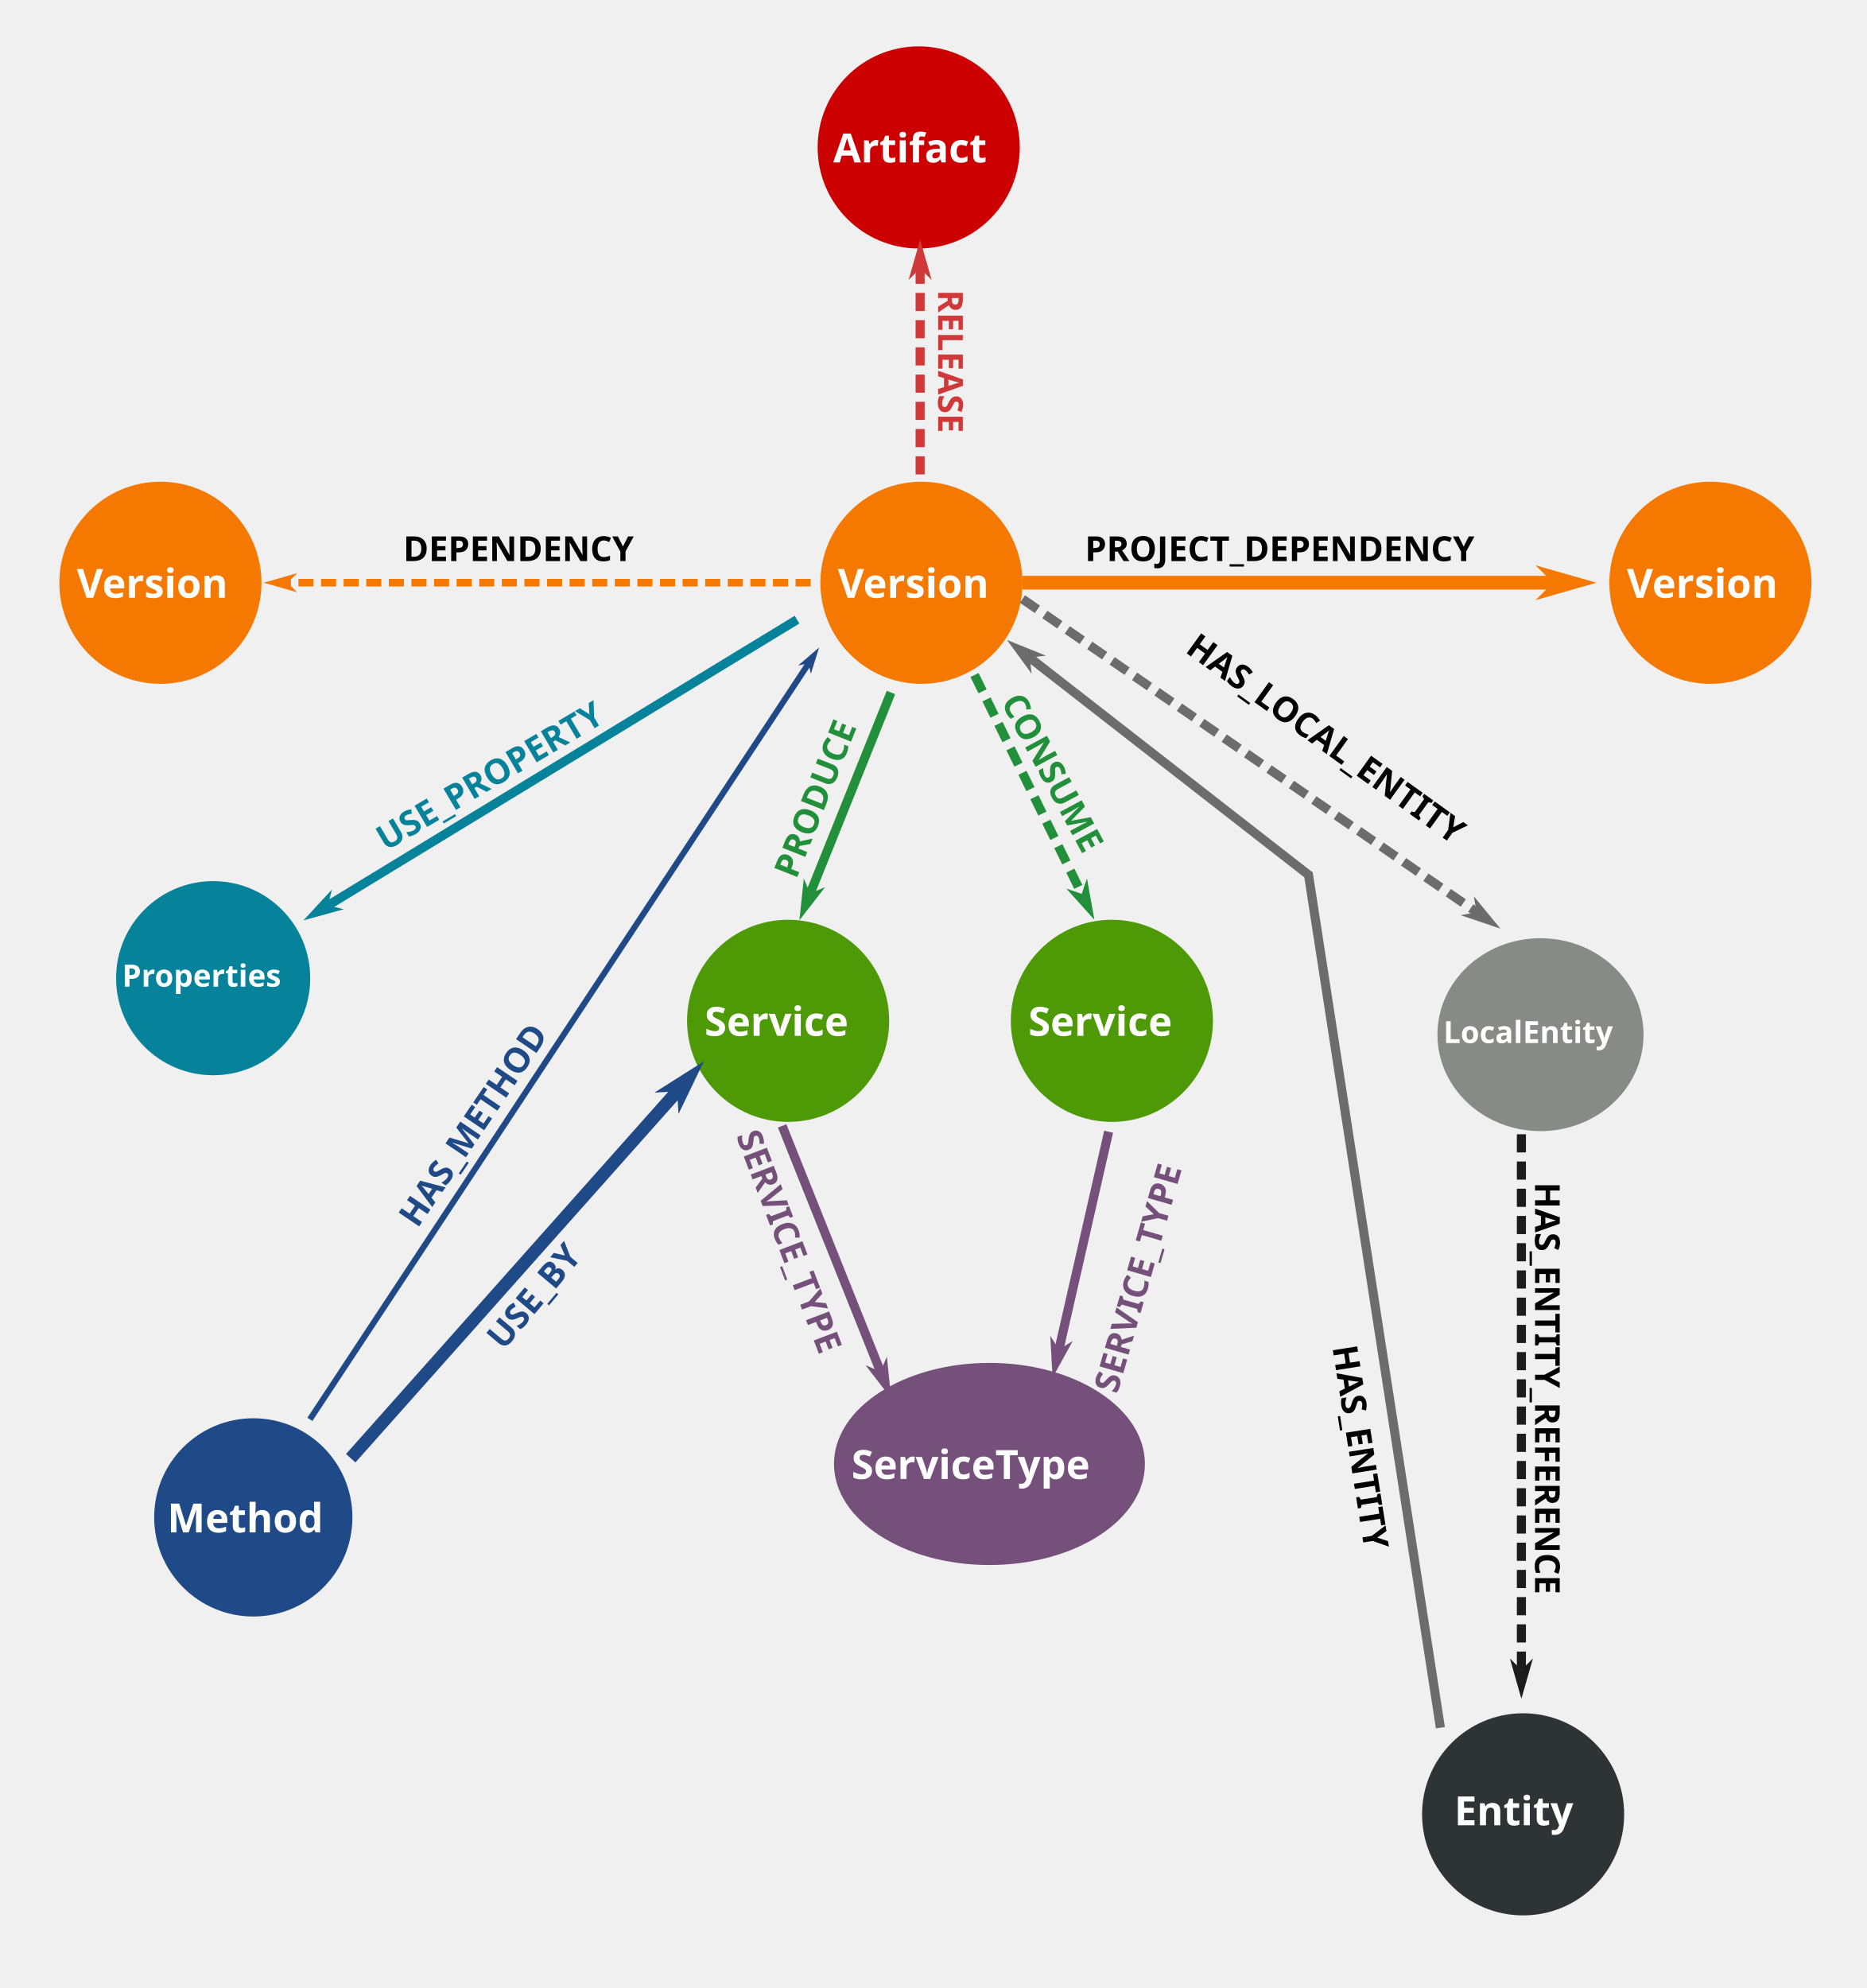
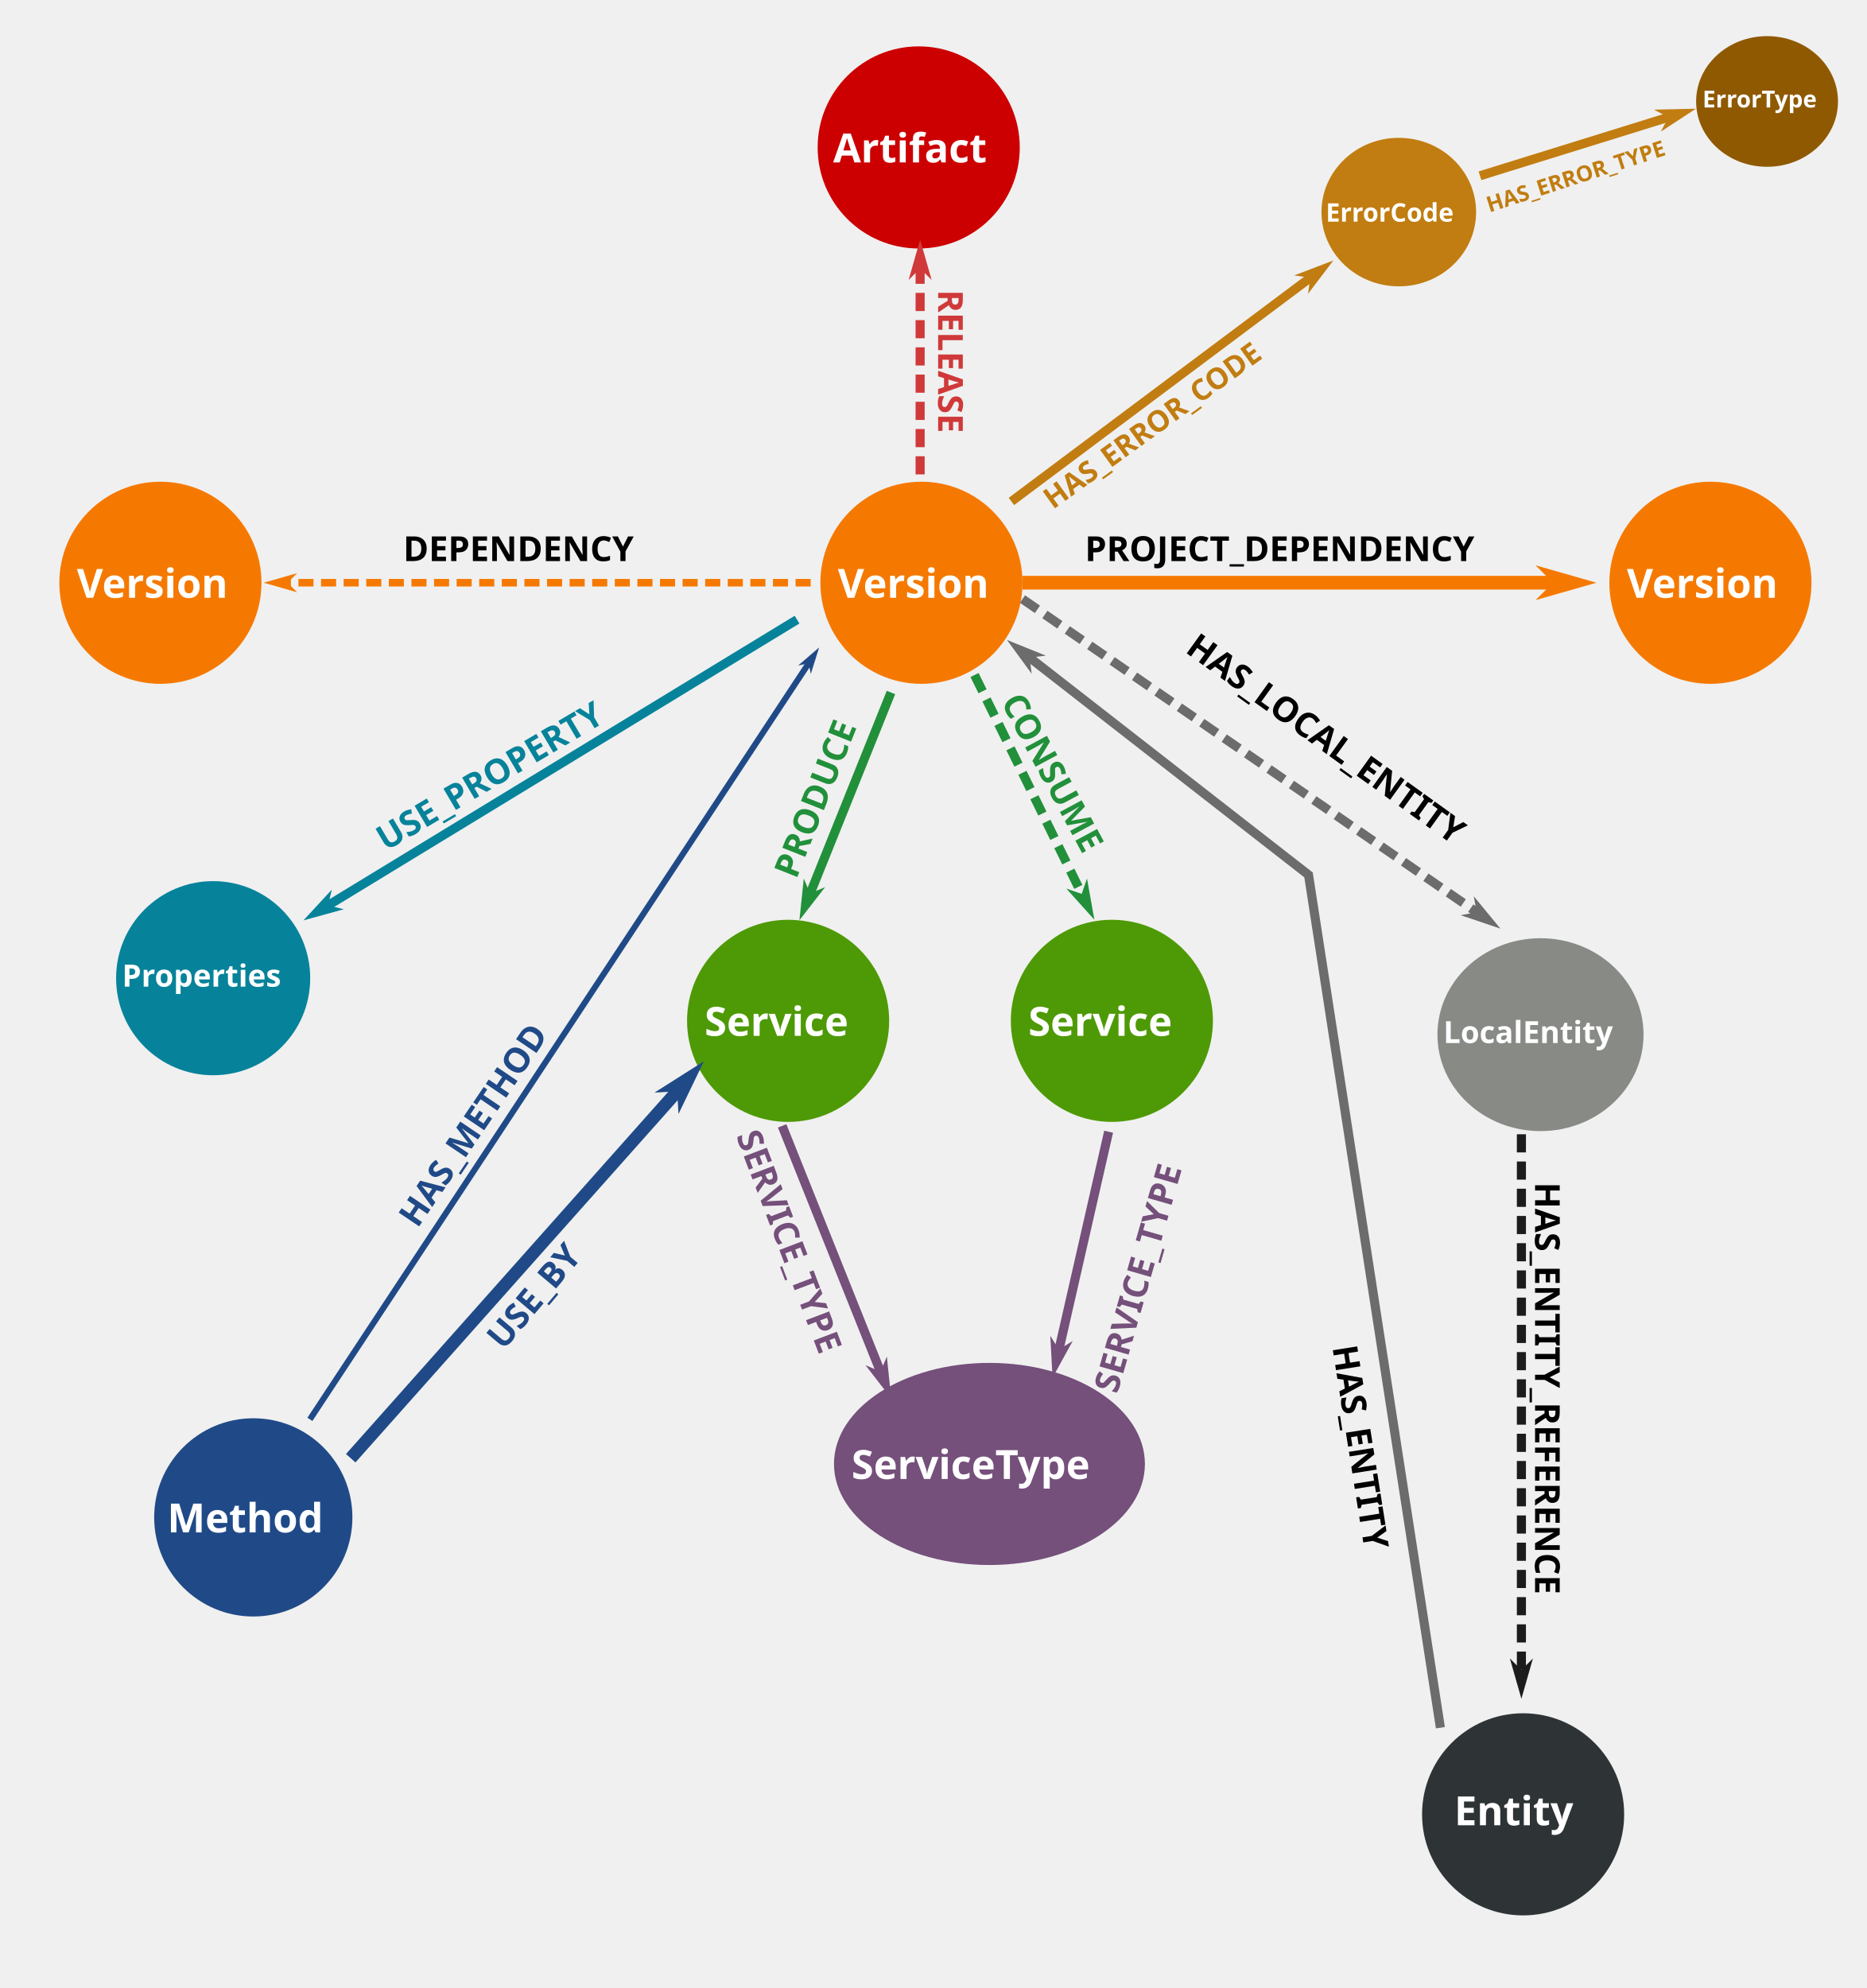
<svg xmlns="http://www.w3.org/2000/svg" width="363.113mm" height="386.633mm" viewBox="0 0 363.113 386.633" version="1.1" id="svg8">
  <defs id="defs2">
+     <marker orient="auto" refY="0" refX="0" id="marker1455" style="overflow:visible">
+       <path id="path1453" d="M 0,0 5,-5 -12.5,0 5,5 Z" style="fill:#c17d11;fill-opacity:1;fill-rule:evenodd;stroke:#c17d11;stroke-width:1pt;stroke-opacity:1" transform="matrix(-0.2,0,0,-0.2,-1.2,0)" />
+     </marker>
+     <marker style="overflow:visible" id="marker1025" refX="0" refY="0" orient="auto">
+       <path transform="matrix(-0.2,0,0,-0.2,-1.2,0)" style="fill:#c17d11;fill-opacity:1;fill-rule:evenodd;stroke:#c17d11;stroke-width:1pt;stroke-opacity:1" d="M 0,0 5,-5 -12.5,0 5,5 Z" id="path1023" />
+     </marker>
    <marker orient="auto" refY="0" refX="0" id="marker1432" style="overflow:visible">
      <path id="path1430" d="M 0,0 5,-5 -12.5,0 5,5 Z" style="fill:#6c6c6c;fill-opacity:1;fill-rule:evenodd;stroke:#6c6c6c;stroke-width:1pt;stroke-opacity:1" transform="matrix(-0.2,0,0,-0.2,-1.2,0)" />
    </marker>
    <marker orient="auto" refY="0" refX="0" id="marker1122" style="overflow:visible">
      <path id="path1120" d="M 0,0 5,-5 -12.5,0 5,5 Z" style="fill:#204a87;fill-opacity:1;fill-rule:evenodd;stroke:#204a87;stroke-width:1pt;stroke-opacity:1" transform="matrix(-0.2,0,0,-0.2,-1.2,0)" />
    </marker>
    <marker orient="auto" refY="0" refX="0" id="marker986" style="overflow:visible">
      <path id="path984" d="M 0,0 5,-5 -12.5,0 5,5 Z" style="fill:#204a87;fill-opacity:1;fill-rule:evenodd;stroke:#204a87;stroke-width:1pt;stroke-opacity:1" transform="matrix(-0.2,0,0,-0.2,-1.2,0)" />
    </marker>
    <marker style="overflow:visible" id="marker5126" refX="0" refY="0" orient="auto">
      <path transform="matrix(-0.2,0,0,-0.2,-1.2,0)" style="fill:#1c1c1c;fill-opacity:1;fill-rule:evenodd;stroke:#1c1c1c;stroke-width:1pt;stroke-opacity:1" d="M 0,0 5,-5 -12.5,0 5,5 Z" id="path5124" />
    </marker>
    <marker style="overflow:visible" id="marker4662" refX="0" refY="0" orient="auto">
      <path transform="matrix(-0.2,0,0,-0.2,-1.2,0)" style="fill:#6c6c6c;fill-opacity:1;fill-rule:evenodd;stroke:#6c6c6c;stroke-width:1pt;stroke-opacity:1" d="M 0,0 5,-5 -12.5,0 5,5 Z" id="path4660" />
    </marker>
    <marker orient="auto" refY="0" refX="0" id="marker4236" style="overflow:visible">
      <path id="path4234" d="M 0,0 5,-5 -12.5,0 5,5 Z" style="fill:#06839a;fill-opacity:1;fill-rule:evenodd;stroke:#06839a;stroke-width:1pt;stroke-opacity:1" transform="matrix(-0.2,0,0,-0.2,-1.2,0)" />
    </marker>
    <marker style="overflow:visible" id="marker3740" refX="0" refY="0" orient="auto">
      <path transform="matrix(-0.2,0,0,-0.2,-1.2,0)" style="fill:#75507b;fill-opacity:1;fill-rule:evenodd;stroke:#75507b;stroke-width:1pt;stroke-opacity:1" d="M 0,0 5,-5 -12.5,0 5,5 Z" id="path3738" />
    </marker>
    <marker orient="auto" refY="0" refX="0" id="marker3338" style="overflow:visible">
      <path id="path3336" d="M 0,0 5,-5 -12.5,0 5,5 Z" style="fill:#75507b;fill-opacity:1;fill-rule:evenodd;stroke:#75507b;stroke-width:1pt;stroke-opacity:1" transform="matrix(-0.2,0,0,-0.2,-1.2,0)" />
    </marker>
    <marker style="overflow:visible" id="marker2968" refX="0" refY="0" orient="auto">
      <path transform="matrix(-0.2,0,0,-0.2,-1.2,0)" style="fill:#22903b;fill-opacity:1;fill-rule:evenodd;stroke:#22903b;stroke-width:1pt;stroke-opacity:1" d="M 0,0 5,-5 -12.5,0 5,5 Z" id="path2966" />
    </marker>
    <marker orient="auto" refY="0" refX="0" id="marker2340" style="overflow:visible">
      <path id="path2338" d="M 0,0 5,-5 -12.5,0 5,5 Z" style="fill:#22903b;fill-opacity:1;fill-rule:evenodd;stroke:#22903b;stroke-width:1pt;stroke-opacity:1" transform="matrix(-0.2,0,0,-0.2,-1.2,0)" />
    </marker>
    <marker style="overflow:visible" id="marker2298" refX="0" refY="0" orient="auto">
      <path transform="matrix(-0.2,0,0,-0.2,-1.2,0)" style="fill:#d03939;fill-opacity:1;fill-rule:evenodd;stroke:#d03939;stroke-width:1pt;stroke-opacity:1" d="M 0,0 5,-5 -12.5,0 5,5 Z" id="path2296" />
    </marker>
    <marker style="overflow:visible" id="marker1364" refX="0" refY="0" orient="auto">
      <path transform="matrix(-0.2,0,0,-0.2,-1.2,0)" style="fill:#f57900;fill-opacity:1;fill-rule:evenodd;stroke:#f57900;stroke-width:1pt;stroke-opacity:1" d="M 0,0 5,-5 -12.5,0 5,5 Z" id="path1362" />
    </marker>
    <marker orient="auto" refY="0" refX="0" id="Arrow1Send" style="overflow:visible">
      <path id="path859" d="M 0,0 5,-5 -12.5,0 5,5 Z" style="fill:#f57900;fill-opacity:1;fill-rule:evenodd;stroke:#f57900;stroke-width:1pt;stroke-opacity:1" transform="matrix(-0.2,0,0,-0.2,-1.2,0)" />
    </marker>
  </defs>
  <g id="layer1" transform="translate(64.32562,-44.78121)">
    <g id="g832">
      <path d="m 134.544,158.122 a 19.655,19.655 0 0 1 -19.652,19.655 19.655,19.655 0 0 1 -19.658,-19.649 19.655,19.655 0 0 1 19.646,-19.661 19.655,19.655 0 0 1 19.664,19.643" id="path10" style="opacity:1;fill:#f57900;fill-opacity:1;stroke:none;stroke-width:3.165;stroke-linecap:round;stroke-linejoin:round;stroke-miterlimit:4;stroke-dasharray:none;stroke-dashoffset:0;stroke-opacity:0.989" />
      <text id="text819" y="161.037" x="98.637" style="font-style:normal;font-weight:normal;font-size:7.821px;line-height:1.25;font-family:sans-serif;letter-spacing:0px;word-spacing:0px;fill:#ffffff;fill-opacity:1;stroke:none;stroke-width:0.265" xml:space="preserve">
        <tspan style="font-style:normal;font-variant:normal;font-weight:bold;font-stretch:normal;font-family:sans-serif;-inkscape-font-specification:'sans-serif Bold';fill:#ffffff;stroke-width:0.265" y="161.037" x="98.637" id="tspan817">Version</tspan>
      </text>
    </g>
    <g id="g840" transform="translate(153.4584)">
      <path style="opacity:1;fill:#f57900;fill-opacity:1;stroke:none;stroke-width:3.165;stroke-linecap:round;stroke-linejoin:round;stroke-miterlimit:4;stroke-dasharray:none;stroke-dashoffset:0;stroke-opacity:0.989" id="path834" d="m 134.544,158.122 a 19.655,19.655 0 0 1 -19.652,19.655 19.655,19.655 0 0 1 -19.658,-19.649 19.655,19.655 0 0 1 19.646,-19.661 19.655,19.655 0 0 1 19.664,19.643" />
      <text xml:space="preserve" style="font-style:normal;font-weight:normal;font-size:7.821px;line-height:1.25;font-family:sans-serif;letter-spacing:0px;word-spacing:0px;fill:#ffffff;fill-opacity:1;stroke:none;stroke-width:0.265" x="98.637" y="161.037" id="text838">
        <tspan id="tspan836" x="98.637" y="161.037" style="font-style:normal;font-variant:normal;font-weight:bold;font-stretch:normal;font-family:sans-serif;-inkscape-font-specification:'sans-serif Bold';fill:#ffffff;stroke-width:0.265">Version</tspan>
      </text>
    </g>
    <path style="fill:none;stroke:#f57900;stroke-width:2.665;stroke-linecap:butt;stroke-linejoin:miter;stroke-miterlimit:4;stroke-dasharray:none;stroke-opacity:1;marker-end:url(#Arrow1Send);fill-opacity:1" d="M 134.544,158.11 H 241.424" id="path842" />
    <text xml:space="preserve" style="font-style:normal;font-weight:normal;font-size:6.719px;line-height:1.25;font-family:sans-serif;letter-spacing:0px;word-spacing:0px;fill:#000000;fill-opacity:1;stroke:none;stroke-width:0.265" x="146.68" y="153.903" id="text1146">
      <tspan id="tspan1144" x="146.68" y="153.903" style="font-style:normal;font-variant:normal;font-weight:bold;font-stretch:normal;font-family:sans-serif;-inkscape-font-specification:'sans-serif Bold';stroke-width:0.265">PROJECT_DEPENDENCY</tspan>
    </text>
    <g transform="translate(-148.0155)" id="g1352">
      <path d="m 134.544,158.122 a 19.655,19.655 0 0 1 -19.652,19.655 19.655,19.655 0 0 1 -19.658,-19.649 19.655,19.655 0 0 1 19.646,-19.661 19.655,19.655 0 0 1 19.664,19.643" id="path1346" style="opacity:1;fill:#f57900;fill-opacity:1;stroke:none;stroke-width:3.165;stroke-linecap:round;stroke-linejoin:round;stroke-miterlimit:4;stroke-dasharray:none;stroke-dashoffset:0;stroke-opacity:0.989" />
      <text id="text1350" y="161.037" x="98.637" style="font-style:normal;font-weight:normal;font-size:7.821px;line-height:1.25;font-family:sans-serif;letter-spacing:0px;word-spacing:0px;fill:#ffffff;fill-opacity:1;stroke:none;stroke-width:0.265" xml:space="preserve">
        <tspan style="font-style:normal;font-variant:normal;font-weight:bold;font-stretch:normal;font-family:sans-serif;-inkscape-font-specification:'sans-serif Bold';fill:#ffffff;stroke-width:0.265" y="161.037" x="98.637" id="tspan1348">Version</tspan>
      </text>
    </g>
    <path id="path1360" d="M 93.341,158.11 H -10.422" style="fill:none;stroke:#f57900;stroke-width:1.465;stroke-linecap:butt;stroke-linejoin:miter;stroke-miterlimit:4;stroke-dasharray:2.93, 1.465;stroke-dashoffset:0;stroke-opacity:1;marker-end:url(#marker1364)" />
    <text id="text1842" y="153.903" x="14.087" style="font-style:normal;font-weight:normal;font-size:6.719px;line-height:1.25;font-family:sans-serif;letter-spacing:0px;word-spacing:0px;fill:#000000;fill-opacity:1;stroke:none;stroke-width:0.265" xml:space="preserve">
      <tspan style="font-style:normal;font-variant:normal;font-weight:bold;font-stretch:normal;font-family:sans-serif;-inkscape-font-specification:'sans-serif Bold';stroke-width:0.265" y="153.903" x="14.087" id="tspan1840">DEPENDENCY</tspan>
    </text>
    <path d="M 134.015,73.455 A 19.655,19.655 0 0 1 114.363,93.11 19.655,19.655 0 0 1 94.705,73.461 19.655,19.655 0 0 1 114.351,53.8 19.655,19.655 0 0 1 134.015,73.443" id="path2261" style="opacity:1;fill:#cc0000;fill-opacity:1;stroke:none;stroke-width:3.165;stroke-linecap:round;stroke-linejoin:round;stroke-miterlimit:4;stroke-dasharray:none;stroke-dashoffset:0;stroke-opacity:0.989" />
    <text id="text2265" y="76.371" x="97.722" style="font-style:normal;font-weight:normal;font-size:7.821px;line-height:1.25;font-family:sans-serif;letter-spacing:0px;word-spacing:0px;fill:#ffffff;fill-opacity:1;stroke:none;stroke-width:0.265" xml:space="preserve">
      <tspan style="font-style:normal;font-variant:normal;font-weight:bold;font-stretch:normal;font-family:sans-serif;-inkscape-font-specification:'sans-serif Bold';fill:#ffffff;stroke-width:0.265" y="76.371" x="97.722" id="tspan2263">Artifact</tspan>
    </text>
    <path id="path2267" d="M 114.636,137.042 V 94.54" style="fill:none;stroke:#d03939;stroke-width:1.765;stroke-linecap:butt;stroke-linejoin:miter;stroke-miterlimit:4;stroke-dasharray:3.53, 1.765;stroke-dashoffset:0;stroke-opacity:1;marker-end:url(#marker2298)" />
    <text transform="rotate(90)" id="text2271" y="-118.142" x="101.124" style="font-style:normal;font-weight:normal;font-size:6.719px;line-height:1.25;font-family:sans-serif;letter-spacing:0px;word-spacing:0px;fill:#d03939;fill-opacity:1;stroke:none;stroke-width:0.265;" xml:space="preserve">
      <tspan style="font-style:normal;font-variant:normal;font-weight:bold;font-stretch:normal;font-family:sans-serif;-inkscape-font-specification:'sans-serif Bold';stroke-width:0.265;fill:#d03939;fill-opacity:1;" y="-118.142" x="101.124" id="tspan2269">RELEASE</tspan>
    </text>
    <path d="m 171.585,243.318 a 19.655,19.655 0 0 1 -19.652,19.655 19.655,19.655 0 0 1 -19.658,-19.649 19.655,19.655 0 0 1 19.646,-19.661 19.655,19.655 0 0 1 19.664,19.643" id="path2285" style="opacity:1;fill:#4e9a06;fill-opacity:1;stroke:none;stroke-width:3.165;stroke-linecap:round;stroke-linejoin:round;stroke-miterlimit:4;stroke-dasharray:none;stroke-dashoffset:0;stroke-opacity:0.989" />
    <text id="text2289" y="246.233" x="135.678" style="font-style:normal;font-weight:normal;font-size:7.821px;line-height:1.25;font-family:sans-serif;letter-spacing:0px;word-spacing:0px;fill:#ffffff;fill-opacity:1;stroke:none;stroke-width:0.265" xml:space="preserve">
      <tspan style="font-style:normal;font-variant:normal;font-weight:bold;font-stretch:normal;font-family:sans-serif;-inkscape-font-specification:'sans-serif Bold';fill:#ffffff;stroke-width:0.265" y="246.233" x="135.678" id="tspan2287">Service</tspan>
    </text>
    <path style="fill:none;stroke:#22903b;stroke-width:1.765;stroke-linecap:butt;stroke-linejoin:miter;stroke-miterlimit:4;stroke-dasharray:3.53, 1.765;stroke-dashoffset:0;stroke-opacity:1;marker-end:url(#marker2340)" d="m 125.219,176.056 21.923,44.769" id="path2336" />
    <text xml:space="preserve" style="font-style:normal;font-weight:normal;font-size:6.719px;line-height:1.25;font-family:sans-serif;letter-spacing:0px;word-spacing:0px;fill:#22903b;fill-opacity:1;stroke:none;stroke-width:0.265;" x="221.373" y="-28.735" id="text2950" transform="rotate(61.68948)">
      <tspan id="tspan2948" x="221.373" y="-28.735" style="font-style:normal;font-variant:normal;font-weight:bold;font-stretch:normal;font-family:sans-serif;-inkscape-font-specification:'sans-serif Bold';stroke-width:0.265;fill:#22903b;fill-opacity:1;">CONSUME</tspan>
    </text>
    <path style="opacity:1;fill:#4e9a06;fill-opacity:1;stroke:none;stroke-width:3.165;stroke-linecap:round;stroke-linejoin:round;stroke-miterlimit:4;stroke-dasharray:none;stroke-dashoffset:0;stroke-opacity:0.989" id="path2952" d="M 108.615,243.318 A 19.655,19.655 0 0 1 88.963,262.972 19.655,19.655 0 0 1 69.305,243.324 19.655,19.655 0 0 1 88.951,223.663 19.655,19.655 0 0 1 108.615,243.306" />
    <text xml:space="preserve" style="font-style:normal;font-weight:normal;font-size:7.821px;line-height:1.25;font-family:sans-serif;letter-spacing:0px;word-spacing:0px;fill:#ffffff;fill-opacity:1;stroke:none;stroke-width:0.265" x="72.708" y="246.233" id="text2956">
      <tspan id="tspan2954" x="72.708" y="246.233" style="font-style:normal;font-variant:normal;font-weight:bold;font-stretch:normal;font-family:sans-serif;-inkscape-font-specification:'sans-serif Bold';fill:#ffffff;stroke-width:0.265">Service</tspan>
    </text>
    <path id="path2964" d="M 108.966,179.458 92.335,220.825" style="fill:none;stroke:#22903b;stroke-width:1.765;stroke-linecap:butt;stroke-linejoin:miter;stroke-miterlimit:4;stroke-dasharray:none;stroke-dashoffset:0;stroke-opacity:1;marker-end:url(#marker2968)" />
    <text transform="rotate(-68.34451)" id="text3314" y="163.811" x="-167.269" style="font-style:normal;font-weight:normal;font-size:6.719px;line-height:1.25;font-family:sans-serif;letter-spacing:0px;word-spacing:0px;fill:#22903b;fill-opacity:1;stroke:none;stroke-width:0.265;" xml:space="preserve">
      <tspan style="font-style:normal;font-variant:normal;font-weight:bold;font-stretch:normal;font-family:sans-serif;-inkscape-font-specification:'sans-serif Bold';stroke-width:0.265;fill:#22903b;fill-opacity:1;" y="163.811" x="-167.269" id="tspan3312">PRODUCE</tspan>
    </text>
    <path style="opacity:1;fill:#75507b;fill-opacity:1;stroke:none;stroke-width:3.165;stroke-linecap:round;stroke-linejoin:round;stroke-miterlimit:4;stroke-dasharray:none;stroke-dashoffset:0;stroke-opacity:0.989" id="path3316" d="m 158.356,329.496 a 30.238,19.655 0 0 1 -30.233,19.655 30.238,19.655 0 0 1 -30.243,-19.649 30.238,19.655 0 0 1 30.224,-19.661 30.238,19.655 0 0 1 30.252,19.643" />
    <text xml:space="preserve" style="font-style:normal;font-weight:normal;font-size:7.821px;line-height:1.25;font-family:sans-serif;letter-spacing:0px;word-spacing:0px;fill:#ffffff;fill-opacity:1;stroke:none;stroke-width:0.265" x="101.283" y="332.412" id="text3320">
      <tspan id="tspan3318" x="101.283" y="332.412" style="font-style:normal;font-variant:normal;font-weight:bold;font-stretch:normal;font-family:sans-serif;-inkscape-font-specification:'sans-serif Bold';fill:#ffffff;stroke-width:0.265">ServiceType</tspan>
    </text>
    <path style="fill:none;stroke:#75507b;stroke-width:1.765;stroke-linecap:butt;stroke-linejoin:miter;stroke-miterlimit:4;stroke-dasharray:none;stroke-dashoffset:0;stroke-opacity:1;marker-end:url(#marker3338)" d="M 87.799,263.746 107.832,313.807" id="path3334" />
    <path id="path3736" d="m 151.299,264.88 -10.205,44.769" style="fill:none;stroke:#75507b;stroke-width:1.765;stroke-linecap:butt;stroke-linejoin:miter;stroke-miterlimit:4;stroke-dasharray:none;stroke-dashoffset:0;stroke-opacity:1;marker-end:url(#marker3740)" />
    <text transform="rotate(-73.98532)" id="text4146" y="234.199" x="-261.528" style="font-style:normal;font-weight:normal;font-size:6.719px;line-height:1.25;font-family:sans-serif;letter-spacing:0px;word-spacing:0px;fill:#75507b;fill-opacity:1;stroke:none;stroke-width:0.265;" xml:space="preserve">
      <tspan style="font-style:normal;font-variant:normal;font-weight:bold;font-stretch:normal;font-family:sans-serif;-inkscape-font-specification:'sans-serif Bold';stroke-width:0.265;fill:#75507b;fill-opacity:1;" y="234.199" x="-261.528" id="tspan4144">SERVICE_TYPE</tspan>
    </text>
    <text xml:space="preserve" style="font-style:normal;font-weight:normal;font-size:6.719px;line-height:1.25;font-family:sans-serif;letter-spacing:0px;word-spacing:0px;fill:#75507b;fill-opacity:1;stroke:none;stroke-width:0.265;" x="276.329" y="20.796" id="text4150" transform="rotate(69.17299)">
      <tspan id="tspan4148" x="276.329" y="20.796" style="font-style:normal;font-variant:normal;font-weight:bold;font-stretch:normal;font-family:sans-serif;-inkscape-font-specification:'sans-serif Bold';stroke-width:0.265;fill:#75507b;fill-opacity:1;">SERVICE_TYPE</tspan>
    </text>
    <g id="g1599" transform="matrix(0.7624985,0,0,0.7624985,-0.5400519,54.59564)" style="stroke-width:1.311">
      <path d="m -4.525,236.627 a 24.757,24.757 0 0 1 -24.754,24.757 24.757,24.757 0 0 1 -24.761,-24.75 24.757,24.757 0 0 1 24.746,-24.765 24.757,24.757 0 0 1 24.769,24.742" id="path4152" style="opacity:1;fill:#06839a;fill-opacity:1;stroke:none;stroke-width:4.151;stroke-linecap:round;stroke-linejoin:round;stroke-miterlimit:4;stroke-dasharray:none;stroke-dashoffset:0;stroke-opacity:0.989" />
      <text id="text4156" y="238.784" x="-52.518" style="font-style:normal;font-weight:normal;font-size:7.821px;line-height:1.25;font-family:sans-serif;letter-spacing:0px;word-spacing:0px;fill:#ffffff;fill-opacity:1;stroke:none;stroke-width:0.347" xml:space="preserve">
        <tspan style="font-style:normal;font-variant:normal;font-weight:bold;font-stretch:normal;font-family:sans-serif;-inkscape-font-specification:'sans-serif Bold';fill:#ffffff;stroke-width:0.347" y="238.784" x="-52.518" id="tspan4154">Properties</tspan>
      </text>
    </g>
    <path id="path4228" d="M 90.695,165.291 -2.618,222.141" style="fill:none;stroke:#06839a;stroke-width:1.765;stroke-linecap:butt;stroke-linejoin:miter;stroke-miterlimit:4;stroke-dasharray:none;stroke-dashoffset:0;stroke-opacity:1;marker-end:url(#marker4236)" />
    <text transform="rotate(-30.52941)" id="text4232" y="186.627" x="-97.691" style="font-style:normal;font-weight:normal;font-size:6.719px;line-height:1.25;font-family:sans-serif;letter-spacing:0px;word-spacing:0px;fill:#06839a;fill-opacity:1;stroke:none;stroke-width:0.265;" xml:space="preserve">
      <tspan style="font-style:normal;font-variant:normal;font-weight:bold;font-stretch:normal;font-family:sans-serif;-inkscape-font-specification:'sans-serif Bold';stroke-width:0.265;fill:#06839a;fill-opacity:1;" y="186.627" x="-97.691" id="tspan4230">USE_PROPERTY</tspan>
    </text>
    <g id="g1604" transform="matrix(0.7575634,0,0,0.7575634,61.49869,54.37676)" style="stroke-width:1.32">
      <path style="opacity:1;fill:#888a85;fill-opacity:1;stroke:none;stroke-width:4.178;stroke-linecap:round;stroke-linejoin:round;stroke-miterlimit:4;stroke-dasharray:none;stroke-dashoffset:0;stroke-opacity:0.989" id="path4646" d="m 255.874,252.956 a 26.458,24.757 0 0 1 -26.454,24.757 26.458,24.757 0 0 1 -26.462,-24.75 26.458,24.757 0 0 1 26.446,-24.765 26.458,24.757 0 0 1 26.47,24.742" />
      <text xml:space="preserve" style="font-style:normal;font-weight:normal;font-size:7.821px;line-height:1.25;font-family:sans-serif;letter-spacing:0px;word-spacing:0px;fill:#ffffff;fill-opacity:1;stroke:none;stroke-width:0.349" x="204.478" y="255.113" id="text4650">
        <tspan id="tspan4648" x="204.478" y="255.113" style="font-style:normal;font-variant:normal;font-weight:bold;font-stretch:normal;font-family:sans-serif;-inkscape-font-specification:'sans-serif Bold';fill:#ffffff;stroke-width:0.349">LocalEntity</tspan>
      </text>
    </g>
    <path style="fill:none;stroke:#6c6c6c;stroke-width:1.765;stroke-linecap:butt;stroke-linejoin:miter;stroke-miterlimit:4;stroke-dasharray:3.53,1.765;stroke-dashoffset:0;stroke-opacity:1;marker-end:url(#marker1432)" d="M 134.544,161.285 224.905,223.592" id="path4658" />
    <text xml:space="preserve" style="font-style:normal;font-weight:normal;font-size:6.719px;line-height:1.25;font-family:sans-serif;letter-spacing:0px;word-spacing:0px;fill:#000000;fill-opacity:1;stroke:none;stroke-width:0.265" x="234.911" y="42.258" id="text5104" transform="rotate(35.73661)">
      <tspan id="tspan5102" x="234.911" y="42.258" style="font-style:normal;font-variant:normal;font-weight:bold;font-stretch:normal;font-family:sans-serif;-inkscape-font-specification:'sans-serif Bold';stroke-width:0.265">HAS_LOCAL_ENTITY</tspan>
    </text>
    <path style="opacity:1;fill:#2e3436;fill-opacity:1;stroke:none;stroke-width:3.165;stroke-linecap:round;stroke-linejoin:round;stroke-miterlimit:4;stroke-dasharray:none;stroke-dashoffset:0;stroke-opacity:0.989" id="path5106" d="m 251.57,397.64 a 19.655,19.655 0 0 1 -19.652,19.655 19.655,19.655 0 0 1 -19.658,-19.649 19.655,19.655 0 0 1 19.646,-19.661 19.655,19.655 0 0 1 19.664,19.643" />
    <text xml:space="preserve" style="font-style:normal;font-weight:normal;font-size:7.821px;line-height:1.25;font-family:sans-serif;letter-spacing:0px;word-spacing:0px;fill:#ffffff;fill-opacity:1;stroke:none;stroke-width:0.265" x="218.531" y="399.767" id="text5110">
      <tspan id="tspan5108" x="218.531" y="399.767" style="font-style:normal;font-variant:normal;font-weight:bold;font-stretch:normal;font-family:sans-serif;-inkscape-font-specification:'sans-serif Bold';fill:#ffffff;stroke-width:0.265">Entity</tspan>
    </text>
    <path style="fill:none;stroke:#1c1c1c;stroke-width:1.765;stroke-linecap:butt;stroke-linejoin:miter;stroke-miterlimit:4;stroke-dasharray:3.53, 1.765;stroke-dashoffset:0;stroke-opacity:1;marker-end:url(#marker5126)" d="M 231.582,265.377 V 372.012" id="path5118" />
    <text xml:space="preserve" style="font-style:normal;font-weight:normal;font-size:6.719px;line-height:1.25;font-family:sans-serif;letter-spacing:0px;word-spacing:0px;fill:#000000;fill-opacity:1;stroke:none;stroke-width:0.265" x="274.691" y="-234.24" id="text5122" transform="rotate(90)">
      <tspan id="tspan5120" x="274.691" y="-234.24" style="font-style:normal;font-variant:normal;font-weight:bold;font-stretch:normal;font-family:sans-serif;-inkscape-font-specification:'sans-serif Bold';stroke-width:0.265">HAS_ENTITY_REFERENCE</tspan>
    </text>
    <path id="path98" d="M 215.826,380.793 190.18,214.935 134.009,171.174" style="fill:none;stroke:#6c6c6c;stroke-width:1.765;stroke-linecap:butt;stroke-linejoin:miter;stroke-miterlimit:4;stroke-dasharray:none;stroke-dashoffset:0;stroke-opacity:1;marker-end:url(#marker4662)" />
    <text transform="rotate(81.00415)" id="text102" y="-144.449" x="333.469" style="font-style:normal;font-weight:normal;font-size:6.719px;line-height:1.25;font-family:sans-serif;letter-spacing:0px;word-spacing:0px;fill:#000000;fill-opacity:1;stroke:none;stroke-width:0.265" xml:space="preserve">
      <tspan style="font-style:normal;font-variant:normal;font-weight:bold;font-stretch:normal;font-family:sans-serif;-inkscape-font-specification:'sans-serif Bold';stroke-width:0.265" y="-144.449" x="333.469" id="tspan100">HAS_ENTITY</tspan>
    </text>
    <path d="m 4.216,339.888 a 19.277,19.277 0 0 1 -19.274,19.277 19.277,19.277 0 0 1 -19.28,-19.271 19.277,19.277 0 0 1 19.268,-19.283 19.277,19.277 0 0 1 19.286,19.265" id="path101" style="opacity:1;fill:#204a87;fill-opacity:1;stroke:none;stroke-width:3.165;stroke-linecap:round;stroke-linejoin:round;stroke-miterlimit:4;stroke-dasharray:none;stroke-dashoffset:0;stroke-opacity:0.989" />
    <text id="text105" y="342.804" x="-31.782" style="font-style:normal;font-weight:normal;font-size:7.821px;line-height:1.25;font-family:sans-serif;letter-spacing:0px;word-spacing:0px;fill:#ffffff;fill-opacity:1;stroke:none;stroke-width:0.265" xml:space="preserve">
      <tspan style="font-style:normal;font-variant:normal;font-weight:bold;font-stretch:normal;font-family:sans-serif;-inkscape-font-specification:'sans-serif Bold';fill:#ffffff;stroke-width:0.265" y="342.804" x="-31.782" id="tspan103">Method</tspan>
    </text>
    <path style="fill:none;stroke:#204a87;stroke-width:2.465;stroke-linecap:butt;stroke-linejoin:miter;stroke-miterlimit:4;stroke-dasharray:none;stroke-dashoffset:0;stroke-opacity:1;marker-end:url(#marker1122)" d="M 3.889,328.38 69.657,254.465" id="path107" />
    <text xml:space="preserve" style="font-style:normal;font-weight:normal;font-size:6.719px;line-height:1.25;font-family:sans-serif;letter-spacing:0px;word-spacing:0px;fill:#204a87;fill-opacity:1;stroke:none;stroke-width:0.265;" x="-213.364" y="224.012" id="text111" transform="rotate(-49.83495)">
      <tspan id="tspan109" x="-213.364" y="224.012" style="font-style:normal;font-variant:normal;font-weight:bold;font-stretch:normal;font-family:sans-serif;-inkscape-font-specification:'sans-serif Bold';stroke-width:0.265;fill:#204a87;fill-opacity:1;">USE_BY</tspan>
    </text>
    <path id="path113" d="M -4.049,320.821 93.847,172.444" style="fill:none;stroke:#204a87;stroke-width:1.165;stroke-linecap:butt;stroke-linejoin:miter;stroke-miterlimit:4;stroke-dasharray:none;stroke-dashoffset:0;stroke-opacity:1;marker-end:url(#marker986)" />
    <text transform="rotate(-55.91185)" id="text117" y="173.016" x="-225.584" style="font-style:normal;font-weight:normal;font-size:6.719px;line-height:1.25;font-family:sans-serif;letter-spacing:0px;word-spacing:0px;fill:#204a87;fill-opacity:1;stroke:none;stroke-width:0.265;" xml:space="preserve">
      <tspan style="font-style:normal;font-variant:normal;font-weight:bold;font-stretch:normal;font-family:sans-serif;-inkscape-font-specification:'sans-serif Bold';stroke-width:0.265;fill:#204a87;fill-opacity:1;" y="173.016" x="-225.584" id="tspan115">HAS_METHOD</tspan>
    </text>
+     <g id="g1258" transform="matrix(0.6354618,0,0,0.6354618,88.6346,25.24678)" style="stroke-width:1.574">
+       <path d="M 211.085,95.651 A 23.664,22.728 0 0 1 187.425,118.379 23.664,22.728 0 0 1 163.757,95.658 23.664,22.728 0 0 1 187.41,72.923 23.664,22.728 0 0 1 211.085,95.637" id="path993" style="opacity:1;fill:#c17d11;fill-opacity:1;stroke:none;stroke-width:4.981;stroke-linecap:round;stroke-linejoin:round;stroke-miterlimit:4;stroke-dasharray:none;stroke-dashoffset:0;stroke-opacity:0.989" />
+       <text id="text997" y="98.567" x="165.078" style="font-style:normal;font-weight:normal;font-size:7.821px;line-height:1.25;font-family:sans-serif;letter-spacing:0px;word-spacing:0px;fill:#ffffff;fill-opacity:1;stroke:none;stroke-width:0.416" xml:space="preserve">
+         <tspan style="font-style:normal;font-variant:normal;font-weight:bold;font-stretch:normal;font-family:sans-serif;-inkscape-font-specification:'sans-serif Bold';fill:#ffffff;stroke-width:0.416" y="98.567" x="165.078" id="tspan995">ErrorCode</tspan>
+       </text>
+     </g>
+     <g id="g1263" transform="matrix(0.5830222,0,0,0.5830222,127.3953,18.95397)" style="stroke-width:1.715">
+       <path style="opacity:1;fill:#8f5902;fill-opacity:1;stroke:none;stroke-width:5.429;stroke-linecap:round;stroke-linejoin:round;stroke-miterlimit:4;stroke-dasharray:none;stroke-dashoffset:0;stroke-opacity:0.989" id="path999" d="M 284.317,78.145 A 23.664,21.793 0 0 1 260.656,99.938 23.664,21.793 0 0 1 236.989,78.152 23.664,21.793 0 0 1 260.642,56.352 23.664,21.793 0 0 1 284.317,78.132" />
+       <text xml:space="preserve" style="font-style:normal;font-weight:normal;font-size:7.821px;line-height:1.25;font-family:sans-serif;letter-spacing:0px;word-spacing:0px;fill:#ffffff;fill-opacity:1;stroke:none;stroke-width:0.454" x="239.112" y="80.152" id="text1003">
+         <tspan id="tspan1001" x="239.112" y="80.152" style="font-style:normal;font-variant:normal;font-weight:bold;font-stretch:normal;font-family:sans-serif;-inkscape-font-specification:'sans-serif Bold';fill:#ffffff;stroke-width:0.454">ErrorType</tspan>
+       </text>
+     </g>
+     <path style="fill:none;stroke:#c17d11;stroke-width:1.765;stroke-linecap:butt;stroke-linejoin:miter;stroke-miterlimit:4;stroke-dasharray:none;stroke-dashoffset:0;stroke-opacity:1;marker-end:url(#marker1025);fill-opacity:1" d="M 132.389,142.306 192.489,97.326" id="path1017" />
+     <text xml:space="preserve" style="font-style:normal;font-weight:normal;font-size:5.695px;line-height:1.25;font-family:sans-serif;letter-spacing:0px;word-spacing:0px;fill:#c17d11;fill-opacity:1;stroke:none;stroke-width:0.265;" x="29.562" y="198.926" id="text1021" transform="rotate(-35.84521)">
+       <tspan id="tspan1019" x="29.562" y="198.926" style="font-style:normal;font-variant:normal;font-weight:bold;font-stretch:normal;font-family:sans-serif;-inkscape-font-specification:'sans-serif Bold';fill:#c17d11;fill-opacity:1;stroke-width:0.265;">HAS_ERROR_CODE</tspan>
+     </text>
+     <path id="path1451" d="M 223.528,78.963 262.513,66.858" style="fill:none;fill-opacity:1;stroke:#c17d11;stroke-width:1.765;stroke-linecap:butt;stroke-linejoin:miter;stroke-miterlimit:4;stroke-dasharray:none;stroke-dashoffset:0;stroke-opacity:1;marker-end:url(#marker1455)" />
+     <text transform="matrix(0.9496996,-0.3093105,0.3030703,0.9542566,0,0)" id="text1783" y="151.491" x="188.938" style="font-style:normal;font-weight:normal;font-size:4.247px;line-height:1.25;font-family:sans-serif;letter-spacing:0px;word-spacing:0px;fill:#c17d11;fill-opacity:1;stroke:none;stroke-width:0.265" xml:space="preserve">
+       <tspan style="font-style:normal;font-variant:normal;font-weight:bold;font-stretch:normal;font-family:sans-serif;-inkscape-font-specification:'sans-serif Bold';fill:#c17d11;fill-opacity:1;stroke-width:0.265" y="151.491" x="188.938" id="tspan1781">HAS_ERROR_TYPE</tspan>
+     </text>
  </g>
</svg>
